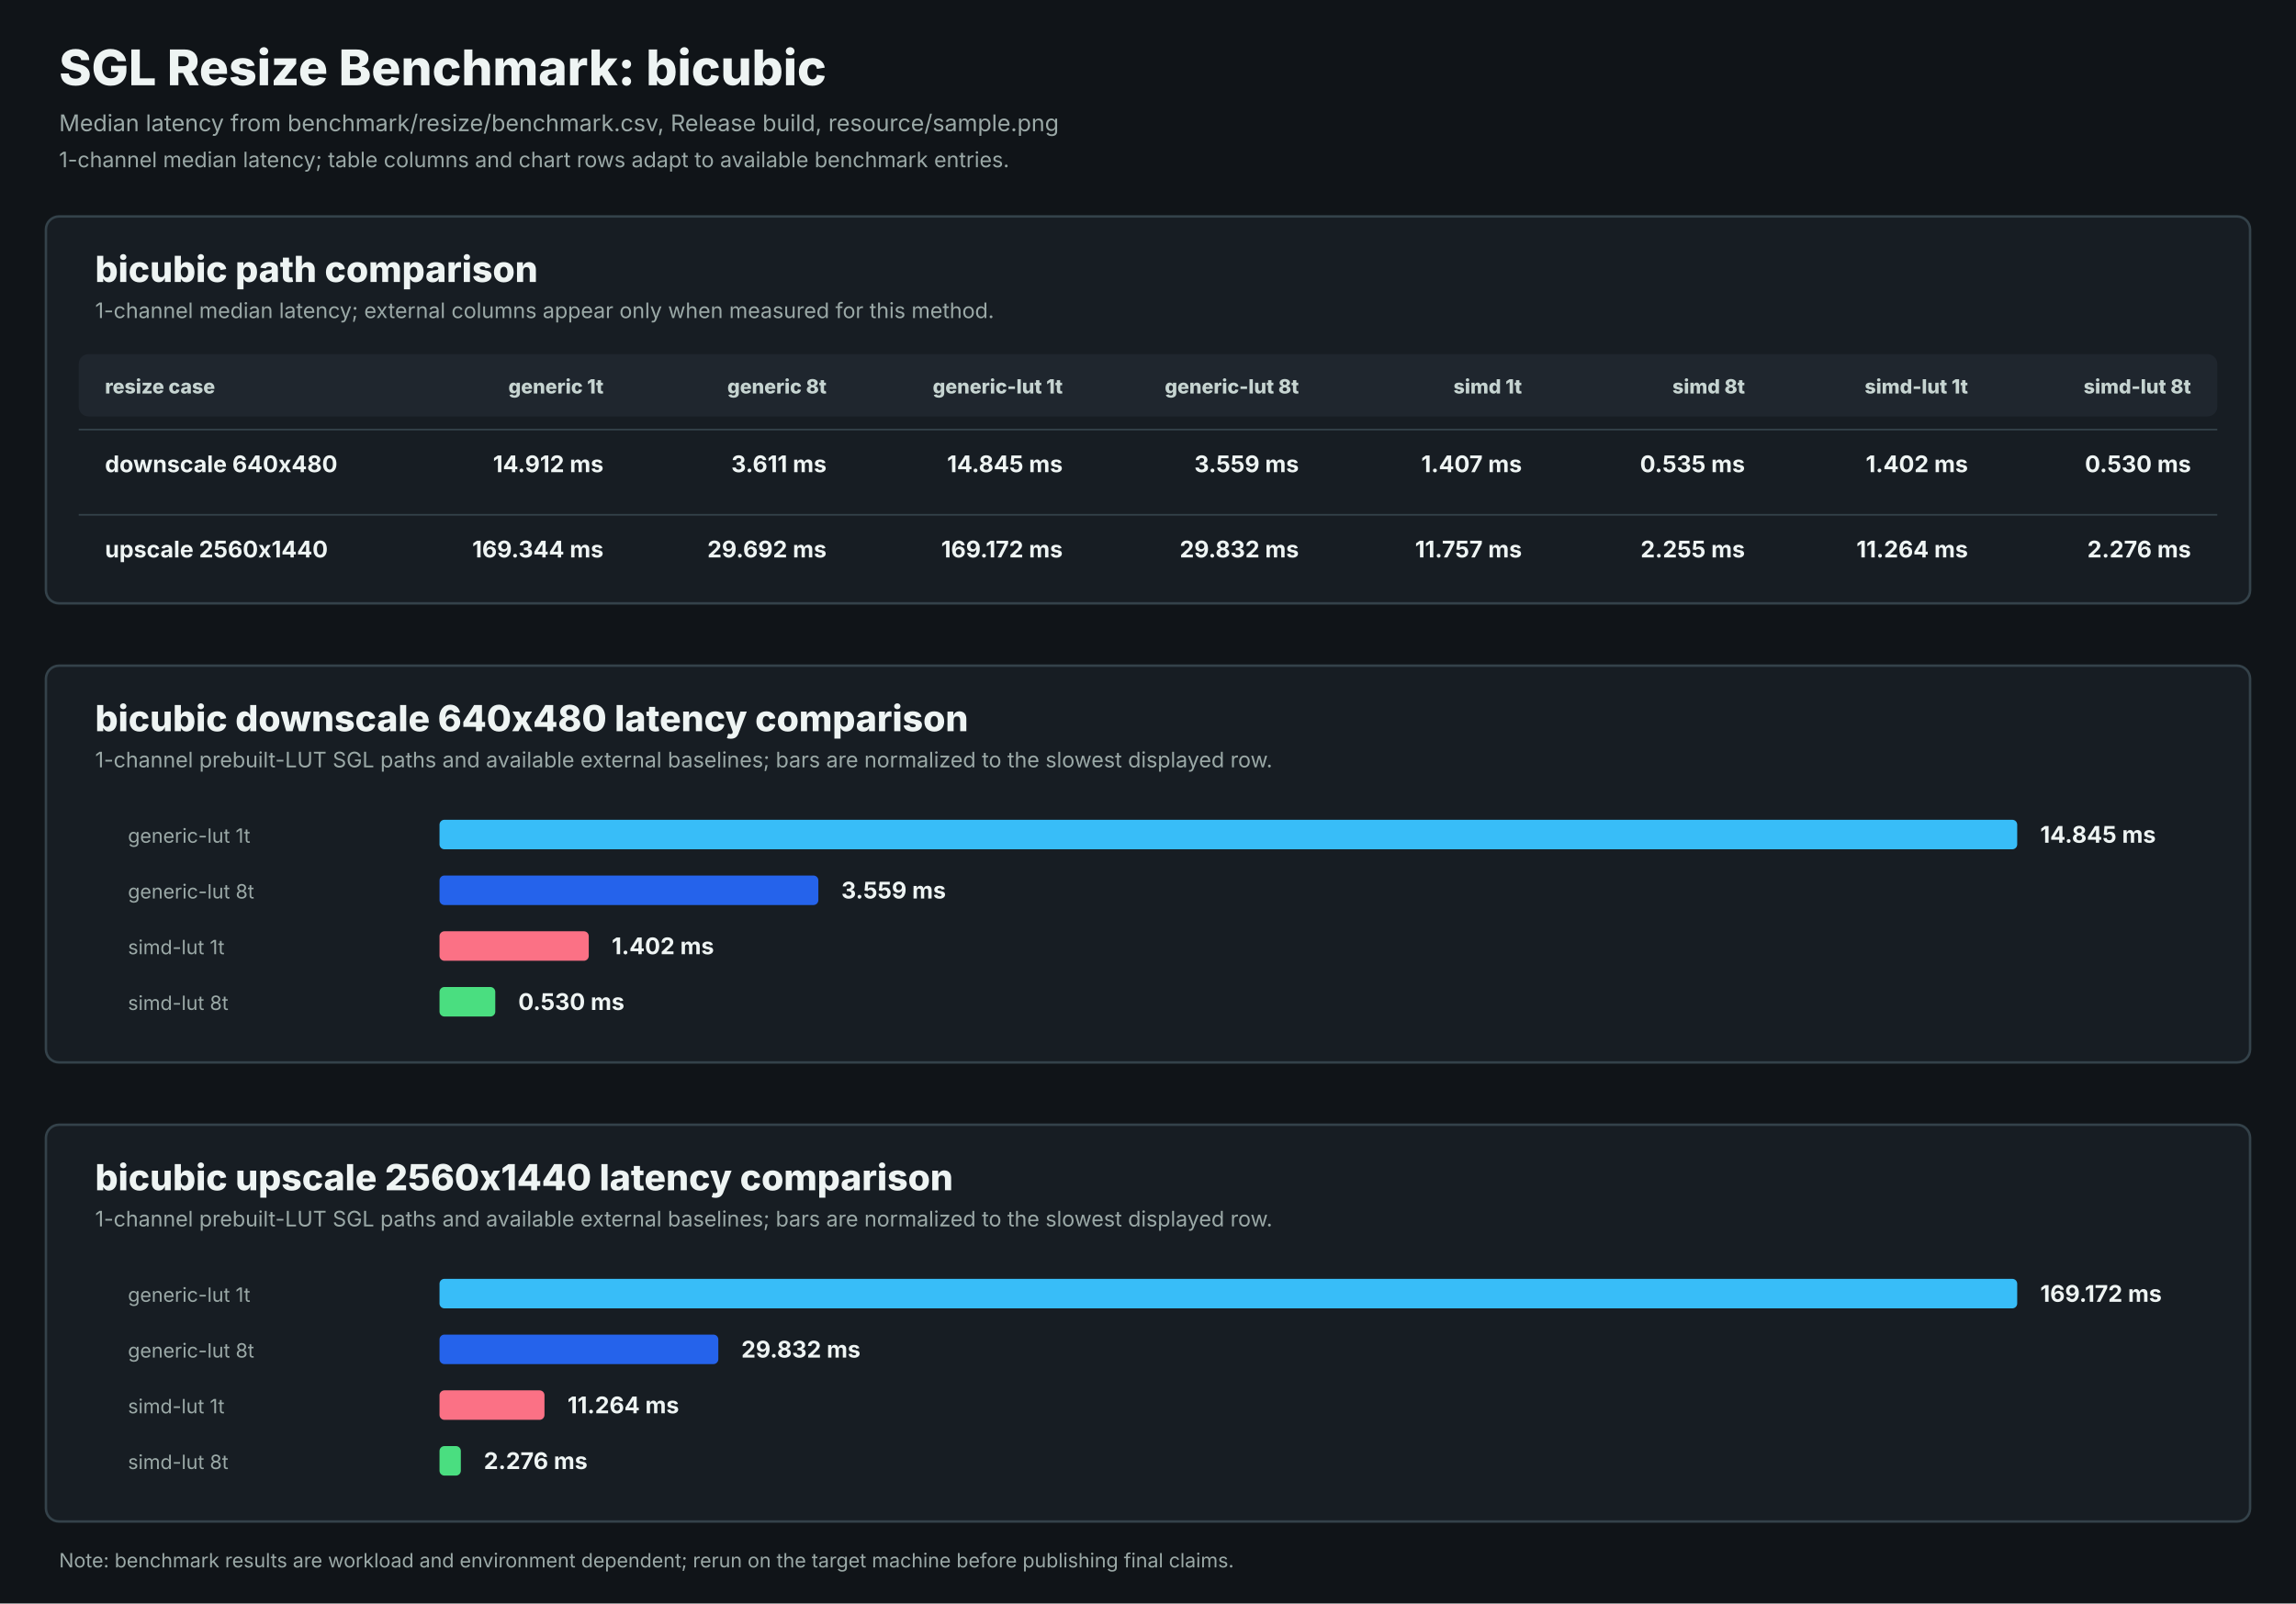
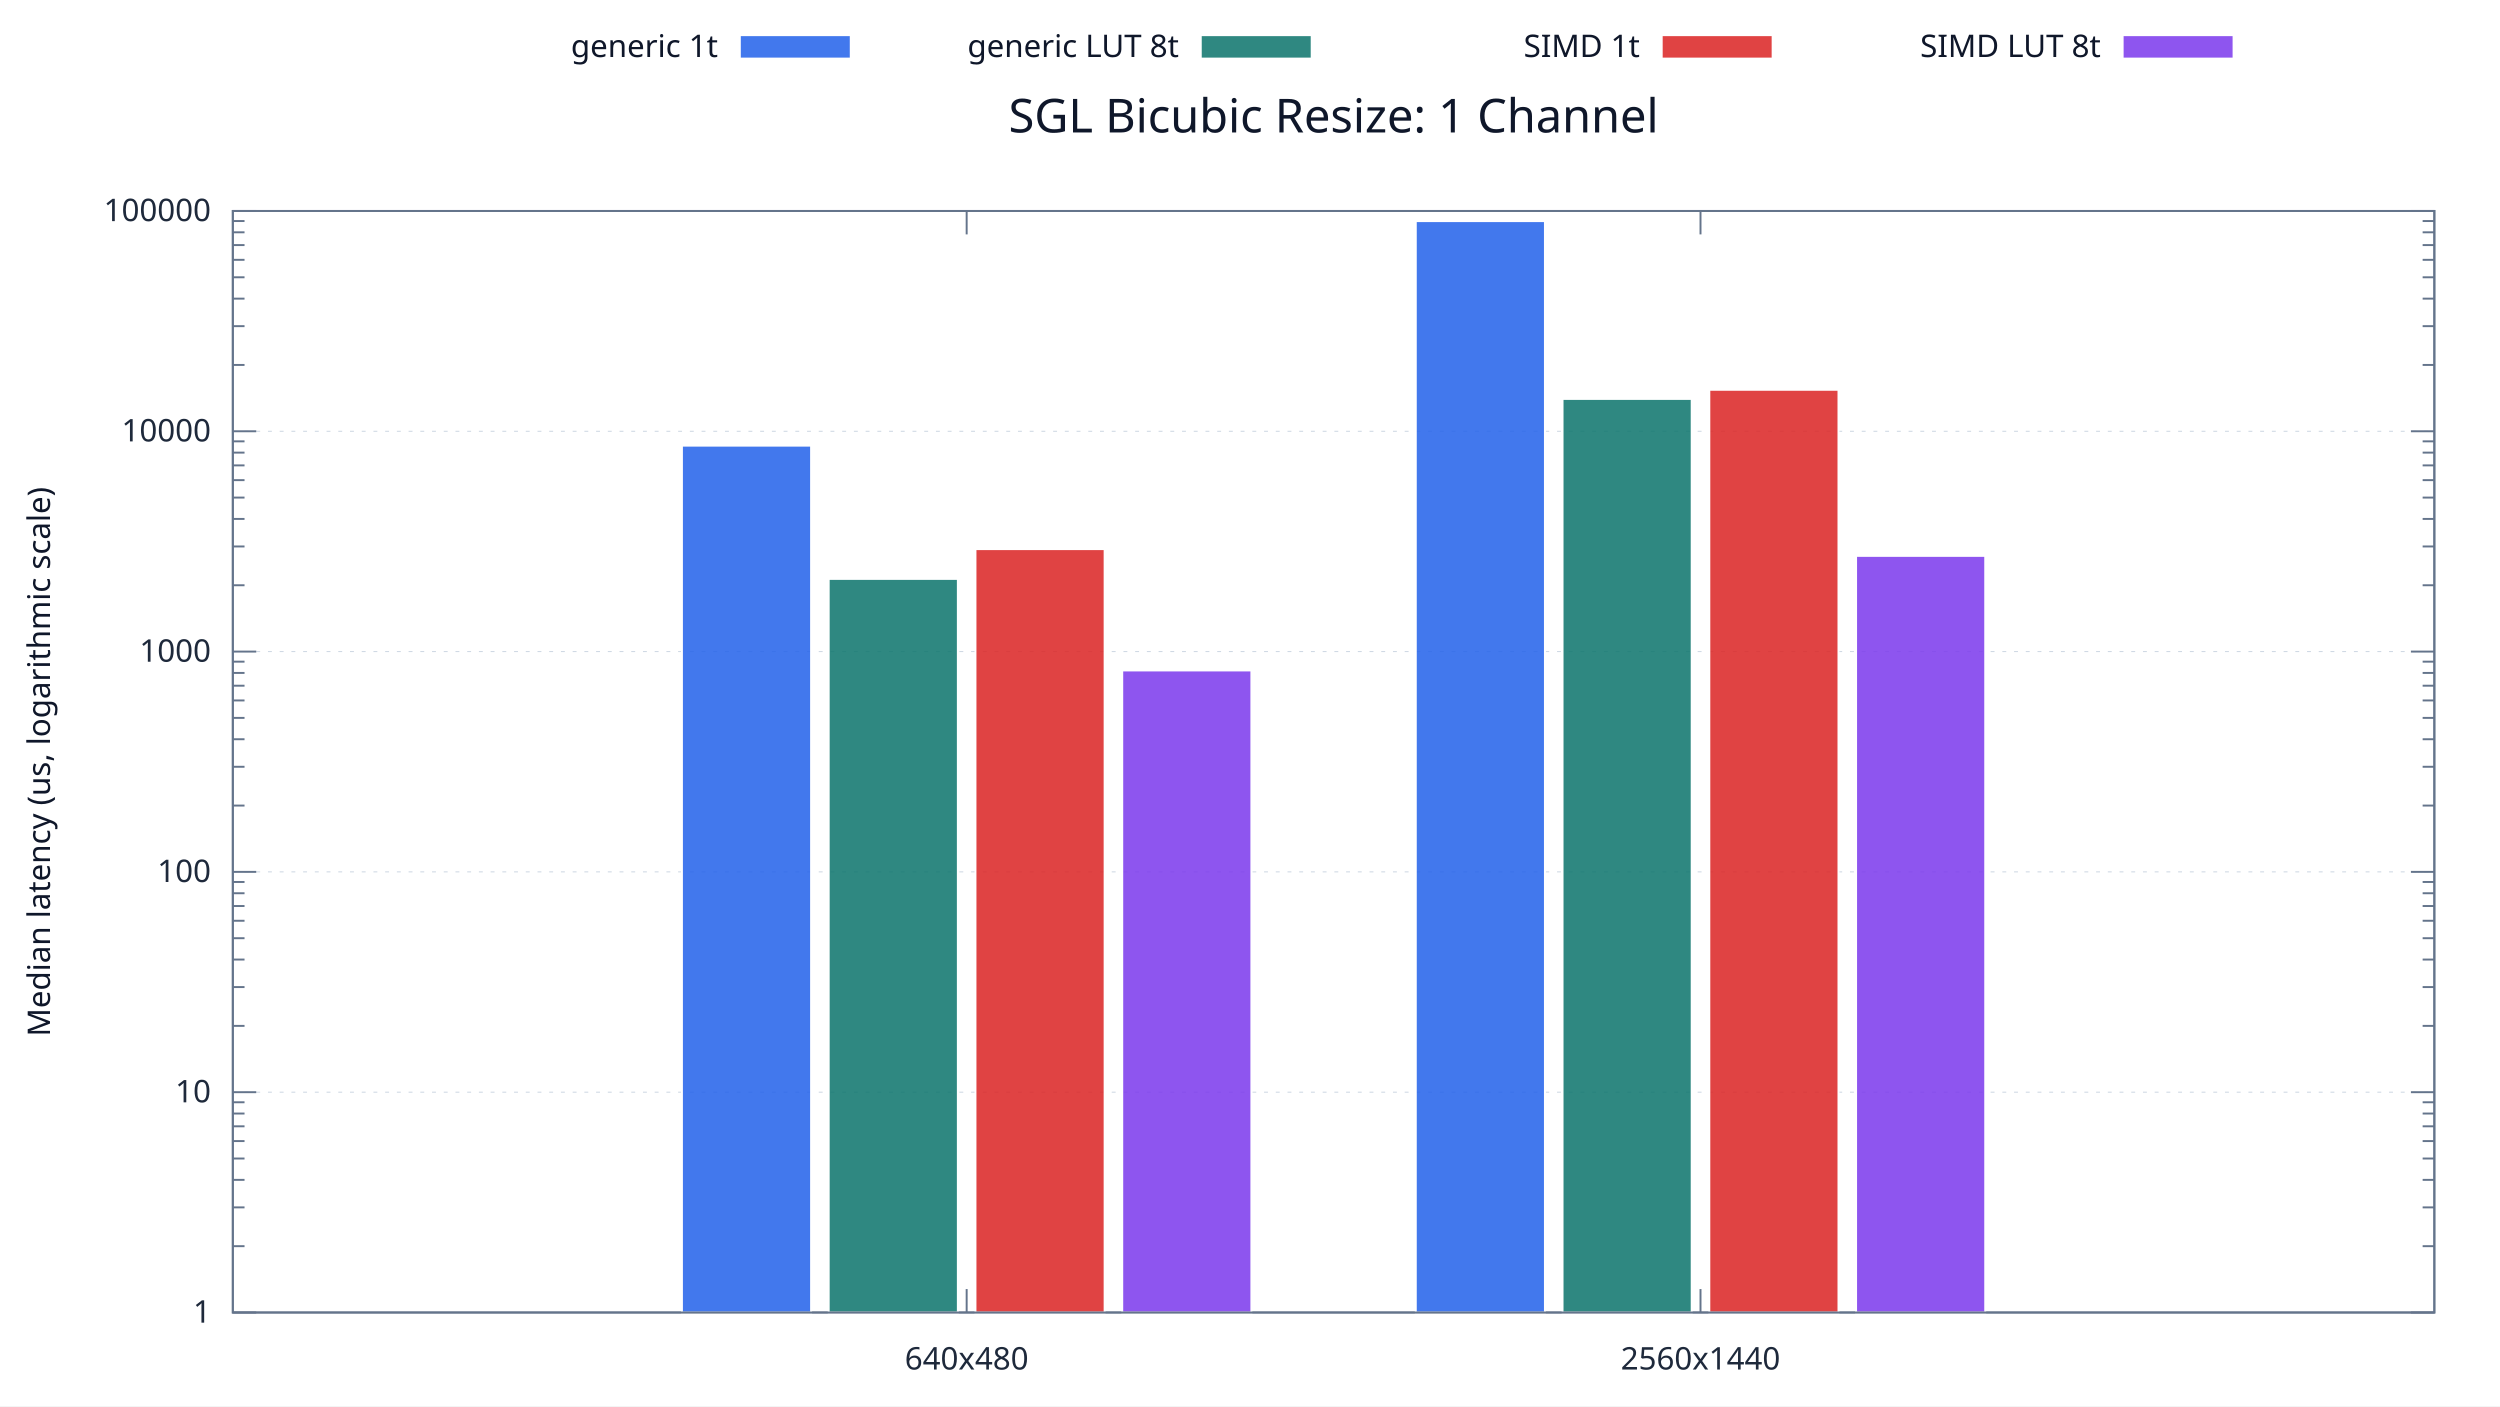
- <svg xmlns="http://www.w3.org/2000/svg" width="1400" height="978" viewBox="0 0 1400 978" role="img" aria-labelledby="title desc">
-   <defs>
-     <style>
-       .bg { fill: #101418; }
-       .panel { fill: #171d23; stroke: #34424a; stroke-width: 1.5; }
-       .header { fill: #1f262e; }
-       .line { stroke: #34424a; stroke-width: 1; }
-       .text { fill: #eef4f3; font-family: Inter, "Noto Sans KR", system-ui, sans-serif; }
-       .muted { fill: #9ba9a7; font-family: Inter, "Noto Sans KR", system-ui, sans-serif; }
-       .small { fill: #9ba9a7; font-family: Inter, "Noto Sans KR", system-ui, sans-serif; font-size: 12px; }
-       .cell { fill: #eef4f3; font-family: Inter, "Noto Sans KR", system-ui, sans-serif; font-size: 14px; font-weight: 650; }
-       .head { fill: #c6d4d1; font-family: Inter, "Noto Sans KR", system-ui, sans-serif; font-size: 12px; font-weight: 800; }
-       .speed { fill: #facc15; font-family: Inter, "Noto Sans KR", system-ui, sans-serif; font-size: 14px; font-weight: 800; }
-     </style>
-   </defs>
-   <rect class="bg" x="0" y="0" width="1400" height="978" />
-   <text class="text" x="36" y="52" font-size="30" font-weight="800">SGL Resize Benchmark: bicubic</text>
-   <text class="muted" x="36" y="80" font-size="14">Median latency from benchmark/resize/benchmark.csv, Release build, resource/sample.png</text>
-   <text class="muted" x="36" y="102" font-size="13">1-channel median latency; table columns and chart rows adapt to available benchmark entries.</text>
-   <rect class="panel" x="28" y="132" width="1344" height="236" rx="8" />
-   <text class="text" x="58" y="172" font-size="22" font-weight="800">bicubic path comparison</text>
-   <text class="muted" x="58" y="194" font-size="13">1-channel median latency; external columns appear only when measured for this method.</text>
-   <rect class="header" x="48" y="216" width="1304" height="38" rx="6" />
-   <text class="head" x="64" y="240">resize case</text>
-   <text class="head" x="368" y="240" text-anchor="end">generic 1t</text>
-   <text class="head" x="504" y="240" text-anchor="end">generic 8t</text>
-   <text class="head" x="648" y="240" text-anchor="end">generic-lut 1t</text>
-   <text class="head" x="792" y="240" text-anchor="end">generic-lut 8t</text>
-   <text class="head" x="928" y="240" text-anchor="end">simd 1t</text>
-   <text class="head" x="1064" y="240" text-anchor="end">simd 8t</text>
-   <text class="head" x="1200" y="240" text-anchor="end">simd-lut 1t</text>
-   <text class="head" x="1336" y="240" text-anchor="end">simd-lut 8t</text>
-   <line class="line" x1="48" y1="262" x2="1352" y2="262" />
-   <text class="cell" x="64" y="288">downscale 640x480</text>
-   <text class="cell" x="368" y="288" text-anchor="end">14.912 ms</text>
-   <text class="cell" x="504" y="288" text-anchor="end">3.611 ms</text>
-   <text class="cell" x="648" y="288" text-anchor="end">14.845 ms</text>
-   <text class="cell" x="792" y="288" text-anchor="end">3.559 ms</text>
-   <text class="cell" x="928" y="288" text-anchor="end">1.407 ms</text>
-   <text class="cell" x="1064" y="288" text-anchor="end">0.535 ms</text>
-   <text class="cell" x="1200" y="288" text-anchor="end">1.402 ms</text>
-   <text class="cell" x="1336" y="288" text-anchor="end">0.530 ms</text>
-   <line class="line" x1="48" y1="314" x2="1352" y2="314" />
-   <text class="cell" x="64" y="340">upscale 2560x1440</text>
-   <text class="cell" x="368" y="340" text-anchor="end">169.344 ms</text>
-   <text class="cell" x="504" y="340" text-anchor="end">29.692 ms</text>
-   <text class="cell" x="648" y="340" text-anchor="end">169.172 ms</text>
-   <text class="cell" x="792" y="340" text-anchor="end">29.832 ms</text>
-   <text class="cell" x="928" y="340" text-anchor="end">11.757 ms</text>
-   <text class="cell" x="1064" y="340" text-anchor="end">2.255 ms</text>
-   <text class="cell" x="1200" y="340" text-anchor="end">11.264 ms</text>
-   <text class="cell" x="1336" y="340" text-anchor="end">2.276 ms</text>
-   <rect class="panel" x="28" y="406" width="1344" height="242" rx="8" />
-   <text class="text" x="58" y="446" font-size="22" font-weight="800">bicubic downscale 640x480 latency comparison</text>
-   <text class="muted" x="58" y="468" font-size="13">1-channel prebuilt-LUT SGL paths and available external baselines; bars are normalized to the slowest displayed row.</text>
-   <text class="small" x="78" y="514">generic-lut 1t</text>
-   <rect x="268" y="500" width="962" height="18" rx="3" fill="#38bdf8" />
-   <text class="cell" x="1244" y="514">14.845 ms</text>
-   <text class="small" x="78" y="548">generic-lut 8t</text>
-   <rect x="268" y="534" width="231" height="18" rx="3" fill="#2563eb" />
-   <text class="cell" x="513" y="548">3.559 ms</text>
-   <text class="small" x="78" y="582">simd-lut 1t</text>
-   <rect x="268" y="568" width="91" height="18" rx="3" fill="#fb7185" />
-   <text class="cell" x="373" y="582">1.402 ms</text>
-   <text class="small" x="78" y="616">simd-lut 8t</text>
-   <rect x="268" y="602" width="34" height="18" rx="3" fill="#4ade80" />
-   <text class="cell" x="316" y="616">0.530 ms</text>
-   <rect class="panel" x="28" y="686" width="1344" height="242" rx="8" />
-   <text class="text" x="58" y="726" font-size="22" font-weight="800">bicubic upscale 2560x1440 latency comparison</text>
-   <text class="muted" x="58" y="748" font-size="13">1-channel prebuilt-LUT SGL paths and available external baselines; bars are normalized to the slowest displayed row.</text>
-   <text class="small" x="78" y="794">generic-lut 1t</text>
-   <rect x="268" y="780" width="962" height="18" rx="3" fill="#38bdf8" />
-   <text class="cell" x="1244" y="794">169.172 ms</text>
-   <text class="small" x="78" y="828">generic-lut 8t</text>
-   <rect x="268" y="814" width="170" height="18" rx="3" fill="#2563eb" />
-   <text class="cell" x="452" y="828">29.832 ms</text>
-   <text class="small" x="78" y="862">simd-lut 1t</text>
-   <rect x="268" y="848" width="64" height="18" rx="3" fill="#fb7185" />
-   <text class="cell" x="346" y="862">11.264 ms</text>
-   <text class="small" x="78" y="896">simd-lut 8t</text>
-   <rect x="268" y="882" width="13" height="18" rx="3" fill="#4ade80" />
-   <text class="cell" x="295" y="896">2.276 ms</text>
-   <text class="small" x="36" y="956">Note: benchmark results are workload and environment dependent; rerun on the target machine before publishing final claims.</text>
+ <svg xmlns="http://www.w3.org/2000/svg" xmlns:xlink="http://www.w3.org/1999/xlink" viewBox="0 0 1280 720">
+   <g id="gnuplot_canvas">
+     <rect x="0" y="0" width="1280" height="720" fill="#ffffff" />
+     <defs>
+       <circle id="gpDot" r="0.5" stroke-width="0.5" stroke="currentColor" />
+       <path id="gpPt0" stroke-width="0.167" stroke="currentColor" d="M-1,0 h2 M0,-1 v2" />
+       <path id="gpPt1" stroke-width="0.167" stroke="currentColor" d="M-1,-1 L1,1 M1,-1 L-1,1" />
+       <path id="gpPt2" stroke-width="0.167" stroke="currentColor" d="M-1,0 L1,0 M0,-1 L0,1 M-1,-1 L1,1 M-1,1 L1,-1" />
+       <rect id="gpPt3" stroke-width="0.167" stroke="currentColor" x="-1" y="-1" width="2" height="2" />
+       <rect id="gpPt4" stroke-width="0.167" stroke="currentColor" fill="currentColor" x="-1" y="-1" width="2" height="2" />
+       <circle id="gpPt5" stroke-width="0.167" stroke="currentColor" cx="0" cy="0" r="1" />
+       <use xlink:href="#gpPt5" id="gpPt6" fill="currentColor" stroke="none" />
+       <path id="gpPt7" stroke-width="0.167" stroke="currentColor" d="M0,-1.33 L-1.33,0.67 L1.33,0.67 z" />
+       <use xlink:href="#gpPt7" id="gpPt8" fill="currentColor" stroke="none" />
+       <use xlink:href="#gpPt7" id="gpPt9" stroke="currentColor" transform="rotate(180)" />
+       <use xlink:href="#gpPt9" id="gpPt10" fill="currentColor" stroke="none" />
+       <use xlink:href="#gpPt3" id="gpPt11" stroke="currentColor" transform="rotate(45)" />
+       <use xlink:href="#gpPt11" id="gpPt12" fill="currentColor" stroke="none" />
+       <path id="gpPt13" stroke-width="0.167" stroke="currentColor" d="M0,1.330 L1.265,0.411 L0.782,-1.067 L-0.782,-1.076 L-1.265,0.411 z" />
+       <use xlink:href="#gpPt13" id="gpPt14" fill="currentColor" stroke="none" />
+       <filter id="textbox" filterUnits="objectBoundingBox" x="0" y="0" height="1" width="1">
+         <feFlood flood-color="#FFFFFF" flood-opacity="1" result="bgnd" />
+         <feComposite in="SourceGraphic" in2="bgnd" operator="atop" />
+       </filter>
+       <filter id="greybox" filterUnits="objectBoundingBox" x="0" y="0" height="1" width="1">
+         <feFlood flood-color="lightgrey" flood-opacity="1" result="grey" />
+         <feComposite in="SourceGraphic" in2="grey" operator="atop" />
+       </filter>
+     </defs>
+     <g fill="none" color="#FFFFFF" stroke="currentColor" stroke-width="1.00" stroke-linecap="butt" stroke-linejoin="miter">
+ </g>
+     <g fill="none" color="black" stroke="currentColor" stroke-width="1.00" stroke-linecap="butt" stroke-linejoin="miter">
+ </g>
+     <g fill="none" color="black" stroke="rgb(100, 116, 139)" stroke-width="0.50" stroke-linecap="butt" stroke-linejoin="miter">
+ </g>
+     <g fill="none" color="gray" stroke="currentColor" stroke-width="0.50" stroke-linecap="butt" stroke-linejoin="miter">
+       <path stroke="rgb(203, 213, 225)" stroke-dasharray="2,4" class="gridline" d="M119.20,672.00 L1246.39,672.00  " />
+     </g>
+     <g fill="none" color="gray" stroke="rgb(203, 213, 225)" stroke-width="1.00" stroke-linecap="butt" stroke-linejoin="miter">
+ </g>
+     <g fill="none" color="black" stroke="currentColor" stroke-width="1.00" stroke-linecap="butt" stroke-linejoin="miter">
+       <path stroke="rgb(100, 116, 139)" d="M119.20,672.00 L131.20,672.00 M1246.39,672.00 L1234.39,672.00  " />
+       <g transform="translate(108.00,677.20)" stroke="none" fill="rgb(30,41,59)" font-family="sans" font-size="16.00" text-anchor="end">
+         <text>
+           <tspan font-family="sans">1</tspan>
+         </text>
+       </g>
+     </g>
+     <g fill="none" color="black" stroke="currentColor" stroke-width="1.00" stroke-linecap="butt" stroke-linejoin="miter">
+       <path stroke="rgb(100, 116, 139)" d="M119.20,638.04 L125.20,638.04 M1246.39,638.04 L1240.39,638.04 M119.20,618.18 L125.20,618.18 M1246.39,618.18 L1240.39,618.18   M119.20,604.09 L125.20,604.09 M1246.39,604.09 L1240.39,604.09 M119.20,593.16 L125.20,593.16 M1246.39,593.16 L1240.39,593.16   M119.20,584.23 L125.20,584.23 M1246.39,584.23 L1240.39,584.23 M119.20,576.67 L125.20,576.67 M1246.39,576.67 L1240.39,576.67   M119.20,570.13 L125.20,570.13 M1246.39,570.13 L1240.39,570.13 M119.20,564.36 L125.20,564.36 M1246.39,564.36 L1240.39,564.36    " />
+     </g>
+     <g fill="none" color="black" stroke="rgb(100, 116, 139)" stroke-width="0.50" stroke-linecap="butt" stroke-linejoin="miter">
+ </g>
+     <g fill="none" color="gray" stroke="currentColor" stroke-width="0.50" stroke-linecap="butt" stroke-linejoin="miter">
+       <path stroke="rgb(203, 213, 225)" stroke-dasharray="2,4" class="gridline" d="M119.20,559.20 L1246.39,559.20  " />
+     </g>
+     <g fill="none" color="gray" stroke="rgb(203, 213, 225)" stroke-width="1.00" stroke-linecap="butt" stroke-linejoin="miter">
+ </g>
+     <g fill="none" color="black" stroke="currentColor" stroke-width="1.00" stroke-linecap="butt" stroke-linejoin="miter">
+       <path stroke="rgb(100, 116, 139)" d="M119.20,559.20 L131.20,559.20 M1246.39,559.20 L1234.39,559.20  " />
+       <g transform="translate(108.00,564.40)" stroke="none" fill="rgb(30,41,59)" font-family="sans" font-size="16.00" text-anchor="end">
+         <text>
+           <tspan font-family="sans">10</tspan>
+         </text>
+       </g>
+     </g>
+     <g fill="none" color="black" stroke="currentColor" stroke-width="1.00" stroke-linecap="butt" stroke-linejoin="miter">
+       <path stroke="rgb(100, 116, 139)" d="M119.20,525.25 L125.20,525.25 M1246.39,525.25 L1240.39,525.25 M119.20,505.38 L125.20,505.38 M1246.39,505.38 L1240.39,505.38   M119.20,491.29 L125.20,491.29 M1246.39,491.29 L1240.39,491.29 M119.20,480.36 L125.20,480.36 M1246.39,480.36 L1240.39,480.36   M119.20,471.43 L125.20,471.43 M1246.39,471.43 L1240.39,471.43 M119.20,463.88 L125.20,463.88 M1246.39,463.88 L1240.39,463.88   M119.20,457.34 L125.20,457.34 M1246.39,457.34 L1240.39,457.34 M119.20,451.57 L125.20,451.57 M1246.39,451.57 L1240.39,451.57    " />
+     </g>
+     <g fill="none" color="black" stroke="rgb(100, 116, 139)" stroke-width="0.50" stroke-linecap="butt" stroke-linejoin="miter">
+ </g>
+     <g fill="none" color="gray" stroke="currentColor" stroke-width="0.50" stroke-linecap="butt" stroke-linejoin="miter">
+       <path stroke="rgb(203, 213, 225)" stroke-dasharray="2,4" class="gridline" d="M119.20,446.40 L1246.39,446.40  " />
+     </g>
+     <g fill="none" color="gray" stroke="rgb(203, 213, 225)" stroke-width="1.00" stroke-linecap="butt" stroke-linejoin="miter">
+ </g>
+     <g fill="none" color="black" stroke="currentColor" stroke-width="1.00" stroke-linecap="butt" stroke-linejoin="miter">
+       <path stroke="rgb(100, 116, 139)" d="M119.20,446.40 L131.20,446.40 M1246.39,446.40 L1234.39,446.40  " />
+       <g transform="translate(108.00,451.60)" stroke="none" fill="rgb(30,41,59)" font-family="sans" font-size="16.00" text-anchor="end">
+         <text>
+           <tspan font-family="sans">100</tspan>
+         </text>
+       </g>
+     </g>
+     <g fill="none" color="black" stroke="currentColor" stroke-width="1.00" stroke-linecap="butt" stroke-linejoin="miter">
+       <path stroke="rgb(100, 116, 139)" d="M119.20,412.45 L125.20,412.45 M1246.39,412.45 L1240.39,412.45 M119.20,392.59 L125.20,392.59 M1246.39,392.59 L1240.39,392.59   M119.20,378.49 L125.20,378.49 M1246.39,378.49 L1240.39,378.49 M119.20,367.56 L125.20,367.56 M1246.39,367.56 L1240.39,367.56   M119.20,358.63 L125.20,358.63 M1246.39,358.63 L1240.39,358.63 M119.20,351.08 L125.20,351.08 M1246.39,351.08 L1240.39,351.08   M119.20,344.54 L125.20,344.54 M1246.39,344.54 L1240.39,344.54 M119.20,338.77 L125.20,338.77 M1246.39,338.77 L1240.39,338.77    " />
+     </g>
+     <g fill="none" color="black" stroke="rgb(100, 116, 139)" stroke-width="0.50" stroke-linecap="butt" stroke-linejoin="miter">
+ </g>
+     <g fill="none" color="gray" stroke="currentColor" stroke-width="0.50" stroke-linecap="butt" stroke-linejoin="miter">
+       <path stroke="rgb(203, 213, 225)" stroke-dasharray="2,4" class="gridline" d="M119.20,333.61 L1246.39,333.61  " />
+     </g>
+     <g fill="none" color="gray" stroke="rgb(203, 213, 225)" stroke-width="1.00" stroke-linecap="butt" stroke-linejoin="miter">
+ </g>
+     <g fill="none" color="black" stroke="currentColor" stroke-width="1.00" stroke-linecap="butt" stroke-linejoin="miter">
+       <path stroke="rgb(100, 116, 139)" d="M119.20,333.61 L131.20,333.61 M1246.39,333.61 L1234.39,333.61  " />
+       <g transform="translate(108.00,338.81)" stroke="none" fill="rgb(30,41,59)" font-family="sans" font-size="16.00" text-anchor="end">
+         <text>
+           <tspan font-family="sans">1000</tspan>
+         </text>
+       </g>
+     </g>
+     <g fill="none" color="black" stroke="currentColor" stroke-width="1.00" stroke-linecap="butt" stroke-linejoin="miter">
+       <path stroke="rgb(100, 116, 139)" d="M119.20,299.65 L125.20,299.65 M1246.39,299.65 L1240.39,299.65 M119.20,279.79 L125.20,279.79 M1246.39,279.79 L1240.39,279.79   M119.20,265.69 L125.20,265.69 M1246.39,265.69 L1240.39,265.69 M119.20,254.76 L125.20,254.76 M1246.39,254.76 L1240.39,254.76   M119.20,245.83 L125.20,245.83 M1246.39,245.83 L1240.39,245.83 M119.20,238.28 L125.20,238.28 M1246.39,238.28 L1240.39,238.28   M119.20,231.74 L125.20,231.74 M1246.39,231.74 L1240.39,231.74 M119.20,225.97 L125.20,225.97 M1246.39,225.97 L1240.39,225.97    " />
+     </g>
+     <g fill="none" color="black" stroke="rgb(100, 116, 139)" stroke-width="0.50" stroke-linecap="butt" stroke-linejoin="miter">
+ </g>
+     <g fill="none" color="gray" stroke="currentColor" stroke-width="0.50" stroke-linecap="butt" stroke-linejoin="miter">
+       <path stroke="rgb(203, 213, 225)" stroke-dasharray="2,4" class="gridline" d="M119.20,220.81 L1246.39,220.81  " />
+     </g>
+     <g fill="none" color="gray" stroke="rgb(203, 213, 225)" stroke-width="1.00" stroke-linecap="butt" stroke-linejoin="miter">
+ </g>
+     <g fill="none" color="black" stroke="currentColor" stroke-width="1.00" stroke-linecap="butt" stroke-linejoin="miter">
+       <path stroke="rgb(100, 116, 139)" d="M119.20,220.81 L131.20,220.81 M1246.39,220.81 L1234.39,220.81  " />
+       <g transform="translate(108.00,226.01)" stroke="none" fill="rgb(30,41,59)" font-family="sans" font-size="16.00" text-anchor="end">
+         <text>
+           <tspan font-family="sans">10000</tspan>
+         </text>
+       </g>
+     </g>
+     <g fill="none" color="black" stroke="currentColor" stroke-width="1.00" stroke-linecap="butt" stroke-linejoin="miter">
+       <path stroke="rgb(100, 116, 139)" d="M119.20,186.85 L125.20,186.85 M1246.39,186.85 L1240.39,186.85 M119.20,166.99 L125.20,166.99 M1246.39,166.99 L1240.39,166.99   M119.20,152.90 L125.20,152.90 M1246.39,152.90 L1240.39,152.90 M119.20,141.97 L125.20,141.97 M1246.39,141.97 L1240.39,141.97   M119.20,133.03 L125.20,133.03 M1246.39,133.03 L1240.39,133.03 M119.20,125.48 L125.20,125.48 M1246.39,125.48 L1240.39,125.48   M119.20,118.94 L125.20,118.94 M1246.39,118.94 L1240.39,118.94 M119.20,113.17 L125.20,113.17 M1246.39,113.17 L1240.39,113.17    " />
+     </g>
+     <g fill="none" color="black" stroke="rgb(100, 116, 139)" stroke-width="0.50" stroke-linecap="butt" stroke-linejoin="miter">
+ </g>
+     <g fill="none" color="gray" stroke="currentColor" stroke-width="0.50" stroke-linecap="butt" stroke-linejoin="miter">
+       <path stroke="rgb(203, 213, 225)" stroke-dasharray="2,4" class="gridline" d="M119.20,108.01 L1246.39,108.01  " />
+     </g>
+     <g fill="none" color="gray" stroke="rgb(203, 213, 225)" stroke-width="1.00" stroke-linecap="butt" stroke-linejoin="miter">
+ </g>
+     <g fill="none" color="black" stroke="currentColor" stroke-width="1.00" stroke-linecap="butt" stroke-linejoin="miter">
+       <path stroke="rgb(100, 116, 139)" d="M119.20,108.01 L131.20,108.01 M1246.39,108.01 L1234.39,108.01  " />
+       <g transform="translate(108.00,113.21)" stroke="none" fill="rgb(30,41,59)" font-family="sans" font-size="16.00" text-anchor="end">
+         <text>
+           <tspan font-family="sans">100000</tspan>
+         </text>
+       </g>
+     </g>
+     <g fill="none" color="black" stroke="currentColor" stroke-width="1.00" stroke-linecap="butt" stroke-linejoin="miter">
+       <path stroke="rgb(100, 116, 139)" d="M494.93,672.00 L494.93,660.00 M494.93,108.01 L494.93,120.01  " />
+       <g transform="translate(494.93,701.20)" stroke="none" fill="rgb(30,41,59)" font-family="sans" font-size="16.00" text-anchor="middle">
+         <text>
+           <tspan font-family="sans">640x480</tspan>
+         </text>
+       </g>
+     </g>
+     <g fill="none" color="black" stroke="currentColor" stroke-width="1.00" stroke-linecap="butt" stroke-linejoin="miter">
+       <path stroke="rgb(100, 116, 139)" d="M870.66,672.00 L870.66,660.00 M870.66,108.01 L870.66,120.01  " />
+       <g transform="translate(870.66,701.20)" stroke="none" fill="rgb(30,41,59)" font-family="sans" font-size="16.00" text-anchor="middle">
+         <text>
+           <tspan font-family="sans">2560x1440</tspan>
+         </text>
+       </g>
+     </g>
+     <g fill="none" color="black" stroke="currentColor" stroke-width="1.00" stroke-linecap="butt" stroke-linejoin="miter">
+ </g>
+     <g fill="none" color="black" stroke="currentColor" stroke-width="1.00" stroke-linecap="butt" stroke-linejoin="miter">
+       <path stroke="rgb(100, 116, 139)" d="M119.20,108.01 L119.20,672.00 L1246.39,672.00 L1246.39,108.01 L119.20,108.01 Z  " />
+     </g>
+     <g fill="none" color="black" stroke="currentColor" stroke-width="1.00" stroke-linecap="butt" stroke-linejoin="miter">
+ </g>
+     <g id="gnuplot_plot_1">
+       <g fill="none" color="black" stroke="currentColor" stroke-width="1.00" stroke-linecap="butt" stroke-linejoin="miter">
+         <g transform="translate(367.59,29.20)" stroke="none" fill="rgb(15,23,42)" font-family="sans" font-size="16.00" text-anchor="end">
+           <text>
+             <tspan font-family="sans">generic 1t</tspan>
+           </text>
+         </g>
+       </g>
+       <g fill="none" color="black" stroke="currentColor" stroke-width="1.00" stroke-linecap="butt" stroke-linejoin="miter">
+         <g stroke="none" shape-rendering="crispEdges">
+           <polygon fill="rgb( 37,  99, 235)" fill-opacity="0.86" points="378.79,30.00 435.59,30.00 435.59,18.00 378.79,18.00 " />
+         </g>
+         <path stroke="rgb(255, 255, 255)" d="M378.79,30.00 L435.59,30.00 L435.59,18.00 L378.79,18.00 L378.79,30.00 Z  " />
+       </g>
+       <g fill="none" color="black" stroke="currentColor" stroke-width="1.00" stroke-linecap="butt" stroke-linejoin="miter">
+         <g stroke="none" shape-rendering="crispEdges">
+           <polygon fill="rgb( 37,  99, 235)" fill-opacity="0.86" points="349.15,672.00 415.29,672.00 415.29,228.16 349.15,228.16 " />
+         </g>
+         <path stroke="rgb(255, 255, 255)" d="M349.15,672.00 L349.15,228.17 L415.28,228.17 L415.28,672.00 L349.15,672.00 Z  " />
+       </g>
+       <g fill="none" color="black" stroke="currentColor" stroke-width="1.00" stroke-linecap="butt" stroke-linejoin="miter">
+         <g stroke="none" shape-rendering="crispEdges">
+           <polygon fill="rgb( 37,  99, 235)" fill-opacity="0.86" points="724.88,672.00 791.02,672.00 791.02,113.20 724.88,113.20 " />
+         </g>
+         <path stroke="rgb(255, 255, 255)" d="M724.88,672.00 L724.88,113.21 L791.01,113.21 L791.01,672.00 L724.88,672.00 Z  " />
+       </g>
+       <g fill="none" color="black" stroke="currentColor" stroke-width="1.00" stroke-linecap="butt" stroke-linejoin="miter">
+ </g>
+     </g>
+     <g id="gnuplot_plot_2">
+       <g fill="none" color="black" stroke="currentColor" stroke-width="1.00" stroke-linecap="butt" stroke-linejoin="miter">
+         <g transform="translate(603.59,29.20)" stroke="none" fill="rgb(15,23,42)" font-family="sans" font-size="16.00" text-anchor="end">
+           <text>
+             <tspan font-family="sans">generic LUT 8t</tspan>
+           </text>
+         </g>
+       </g>
+       <g fill="none" color="black" stroke="currentColor" stroke-width="1.00" stroke-linecap="butt" stroke-linejoin="miter">
+         <g stroke="none" shape-rendering="crispEdges">
+           <polygon fill="rgb( 15, 118, 110)" fill-opacity="0.86" points="614.79,30.00 671.59,30.00 671.59,18.00 614.79,18.00 " />
+         </g>
+         <path stroke="rgb(255, 255, 255)" d="M614.79,30.00 L671.59,30.00 L671.59,18.00 L614.79,18.00 L614.79,30.00 Z  " />
+       </g>
+       <g fill="none" color="black" stroke="currentColor" stroke-width="1.00" stroke-linecap="butt" stroke-linejoin="miter">
+         <g stroke="none" shape-rendering="crispEdges">
+           <polygon fill="rgb( 15, 118, 110)" fill-opacity="0.86" points="424.29,672.00 490.43,672.00 490.43,296.39 424.29,296.39 " />
+         </g>
+         <path stroke="rgb(255, 255, 255)" d="M424.29,672.00 L424.29,296.40 L490.42,296.40 L490.42,672.00 L424.29,672.00 Z  " />
+       </g>
+       <g fill="none" color="black" stroke="currentColor" stroke-width="1.00" stroke-linecap="butt" stroke-linejoin="miter">
+         <g stroke="none" shape-rendering="crispEdges">
+           <polygon fill="rgb( 15, 118, 110)" fill-opacity="0.86" points="800.02,672.00 866.16,672.00 866.16,204.24 800.02,204.24 " />
+         </g>
+         <path stroke="rgb(255, 255, 255)" d="M800.02,672.00 L800.02,204.25 L866.15,204.25 L866.15,672.00 L800.02,672.00 Z  " />
+       </g>
+       <g fill="none" color="black" stroke="currentColor" stroke-width="1.00" stroke-linecap="butt" stroke-linejoin="miter">
+ </g>
+     </g>
+     <g id="gnuplot_plot_3">
+       <g fill="none" color="black" stroke="currentColor" stroke-width="1.00" stroke-linecap="butt" stroke-linejoin="miter">
+         <g transform="translate(839.59,29.20)" stroke="none" fill="rgb(15,23,42)" font-family="sans" font-size="16.00" text-anchor="end">
+           <text>
+             <tspan font-family="sans">SIMD 1t</tspan>
+           </text>
+         </g>
+       </g>
+       <g fill="none" color="black" stroke="currentColor" stroke-width="1.00" stroke-linecap="butt" stroke-linejoin="miter">
+         <g stroke="none" shape-rendering="crispEdges">
+           <polygon fill="rgb(220,  38,  38)" fill-opacity="0.86" points="850.79,30.00 907.59,30.00 907.59,18.00 850.79,18.00 " />
+         </g>
+         <path stroke="rgb(255, 255, 255)" d="M850.79,30.00 L907.59,30.00 L907.59,18.00 L850.79,18.00 L850.79,30.00 Z  " />
+       </g>
+       <g fill="none" color="black" stroke="currentColor" stroke-width="1.00" stroke-linecap="butt" stroke-linejoin="miter">
+         <g stroke="none" shape-rendering="crispEdges">
+           <polygon fill="rgb(220,  38,  38)" fill-opacity="0.86" points="499.44,672.00 565.58,672.00 565.58,281.14 499.44,281.14 " />
+         </g>
+         <path stroke="rgb(255, 255, 255)" d="M499.44,672.00 L499.44,281.15 L565.57,281.15 L565.57,672.00 L499.44,672.00 Z  " />
+       </g>
+       <g fill="none" color="black" stroke="currentColor" stroke-width="1.00" stroke-linecap="butt" stroke-linejoin="miter">
+         <g stroke="none" shape-rendering="crispEdges">
+           <polygon fill="rgb(220,  38,  38)" fill-opacity="0.86" points="875.17,672.00 941.31,672.00 941.31,199.56 875.17,199.56 " />
+         </g>
+         <path stroke="rgb(255, 255, 255)" d="M875.17,672.00 L875.17,199.57 L941.30,199.57 L941.30,672.00 L875.17,672.00 Z  " />
+       </g>
+       <g fill="none" color="black" stroke="currentColor" stroke-width="1.00" stroke-linecap="butt" stroke-linejoin="miter">
+ </g>
+     </g>
+     <g id="gnuplot_plot_4">
+       <g fill="none" color="black" stroke="currentColor" stroke-width="1.00" stroke-linecap="butt" stroke-linejoin="miter">
+         <g transform="translate(1075.59,29.20)" stroke="none" fill="rgb(15,23,42)" font-family="sans" font-size="16.00" text-anchor="end">
+           <text>
+             <tspan font-family="sans">SIMD LUT 8t</tspan>
+           </text>
+         </g>
+       </g>
+       <g fill="none" color="black" stroke="currentColor" stroke-width="1.00" stroke-linecap="butt" stroke-linejoin="miter">
+         <g stroke="none" shape-rendering="crispEdges">
+           <polygon fill="rgb(124,  58, 237)" fill-opacity="0.86" points="1086.79,30.00 1143.59,30.00 1143.59,18.00 1086.79,18.00 " />
+         </g>
+         <path stroke="rgb(255, 255, 255)" d="M1086.79,30.00 L1143.59,30.00 L1143.59,18.00 L1086.79,18.00 L1086.79,30.00 Z  " />
+       </g>
+       <g fill="none" color="black" stroke="currentColor" stroke-width="1.00" stroke-linecap="butt" stroke-linejoin="miter">
+         <g stroke="none" shape-rendering="crispEdges">
+           <polygon fill="rgb(124,  58, 237)" fill-opacity="0.86" points="574.58,672.00 640.72,672.00 640.72,343.26 574.58,343.26 " />
+         </g>
+         <path stroke="rgb(255, 255, 255)" d="M574.58,672.00 L574.58,343.27 L640.71,343.27 L640.71,672.00 L574.58,672.00 Z  " />
+       </g>
+       <g fill="none" color="black" stroke="currentColor" stroke-width="1.00" stroke-linecap="butt" stroke-linejoin="miter">
+         <g stroke="none" shape-rendering="crispEdges">
+           <polygon fill="rgb(124,  58, 237)" fill-opacity="0.86" points="950.31,672.00 1016.45,672.00 1016.45,284.60 950.31,284.60 " />
+         </g>
+         <path stroke="rgb(255, 255, 255)" d="M950.31,672.00 L950.31,284.61 L1016.44,284.61 L1016.44,672.00 L950.31,672.00 Z  " />
+       </g>
+       <g fill="none" color="black" stroke="currentColor" stroke-width="1.00" stroke-linecap="butt" stroke-linejoin="miter">
+ </g>
+     </g>
+     <g fill="none" color="#FFFFFF" stroke="rgb(124,  58, 237)" stroke-width="2.00" stroke-linecap="butt" stroke-linejoin="miter">
+ </g>
+     <g fill="none" color="black" stroke="currentColor" stroke-width="2.00" stroke-linecap="butt" stroke-linejoin="miter">
+ </g>
+     <g fill="none" color="black" stroke="black" stroke-width="1.00" stroke-linecap="butt" stroke-linejoin="miter">
+ </g>
+     <g fill="none" color="black" stroke="currentColor" stroke-width="1.00" stroke-linecap="butt" stroke-linejoin="miter">
+       <path stroke="rgb(100, 116, 139)" d="M119.20,108.01 L119.20,672.00 L1246.39,672.00 L1246.39,108.01 L119.20,108.01 Z  " />
+       <g transform="translate(25.60,390.01) rotate(270.00)" stroke="none" fill="rgb(15,23,42)" font-family="sans" font-size="16.00" text-anchor="middle">
+         <text>
+           <tspan font-family="sans">Median latency (us, logarithmic scale)</tspan>
+         </text>
+       </g>
+     </g>
+     <g fill="none" color="black" stroke="currentColor" stroke-width="1.00" stroke-linecap="butt" stroke-linejoin="miter">
+ </g>
+     <g fill="none" color="black" stroke="currentColor" stroke-width="1.00" stroke-linecap="butt" stroke-linejoin="miter">
+       <g transform="translate(682.79,67.81)" stroke="none" fill="rgb(15,23,42)" font-family="sans" font-size="24.00" text-anchor="middle">
+         <text>
+           <tspan font-family="sans">SGL Bicubic Resize: 1 Channel</tspan>
+         </text>
+       </g>
+     </g>
+     <g fill="none" color="black" stroke="currentColor" stroke-width="1.00" stroke-linecap="butt" stroke-linejoin="miter">
+ </g>
+   </g>
</svg>
